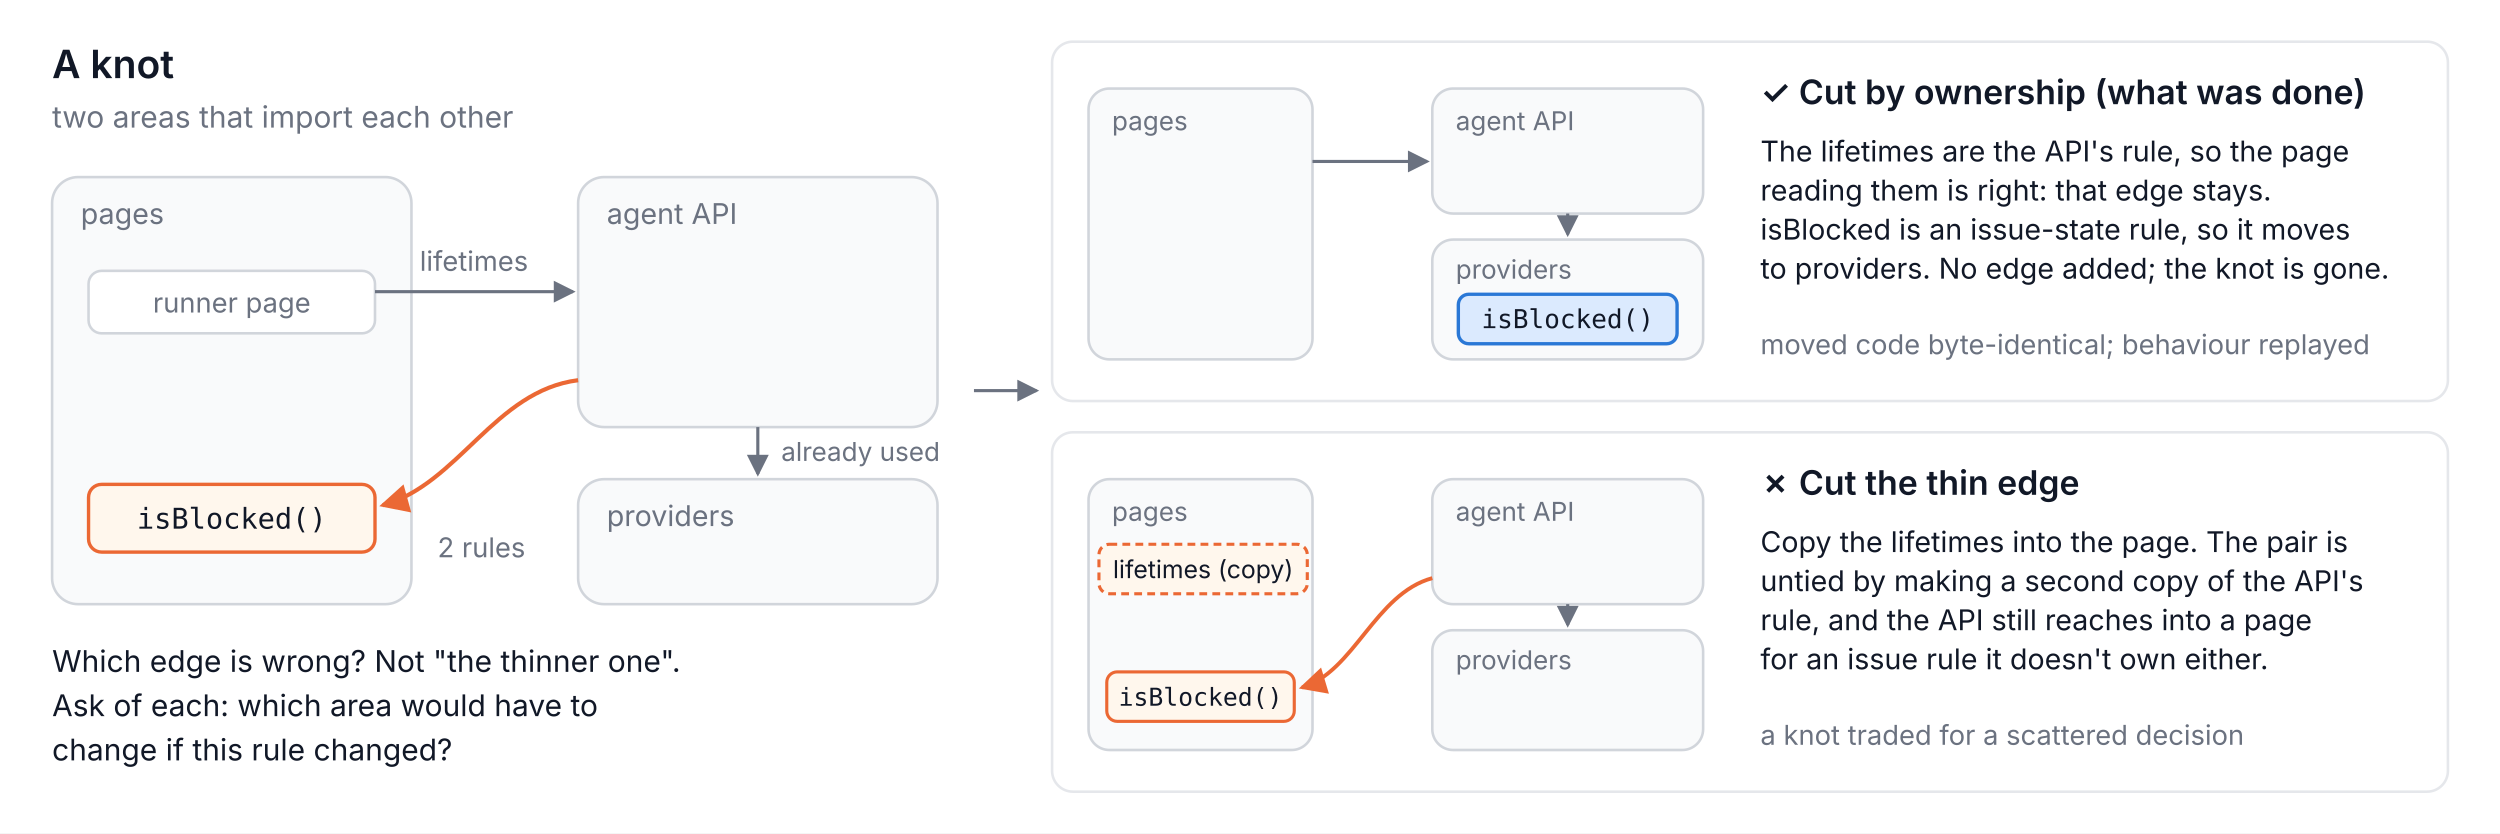
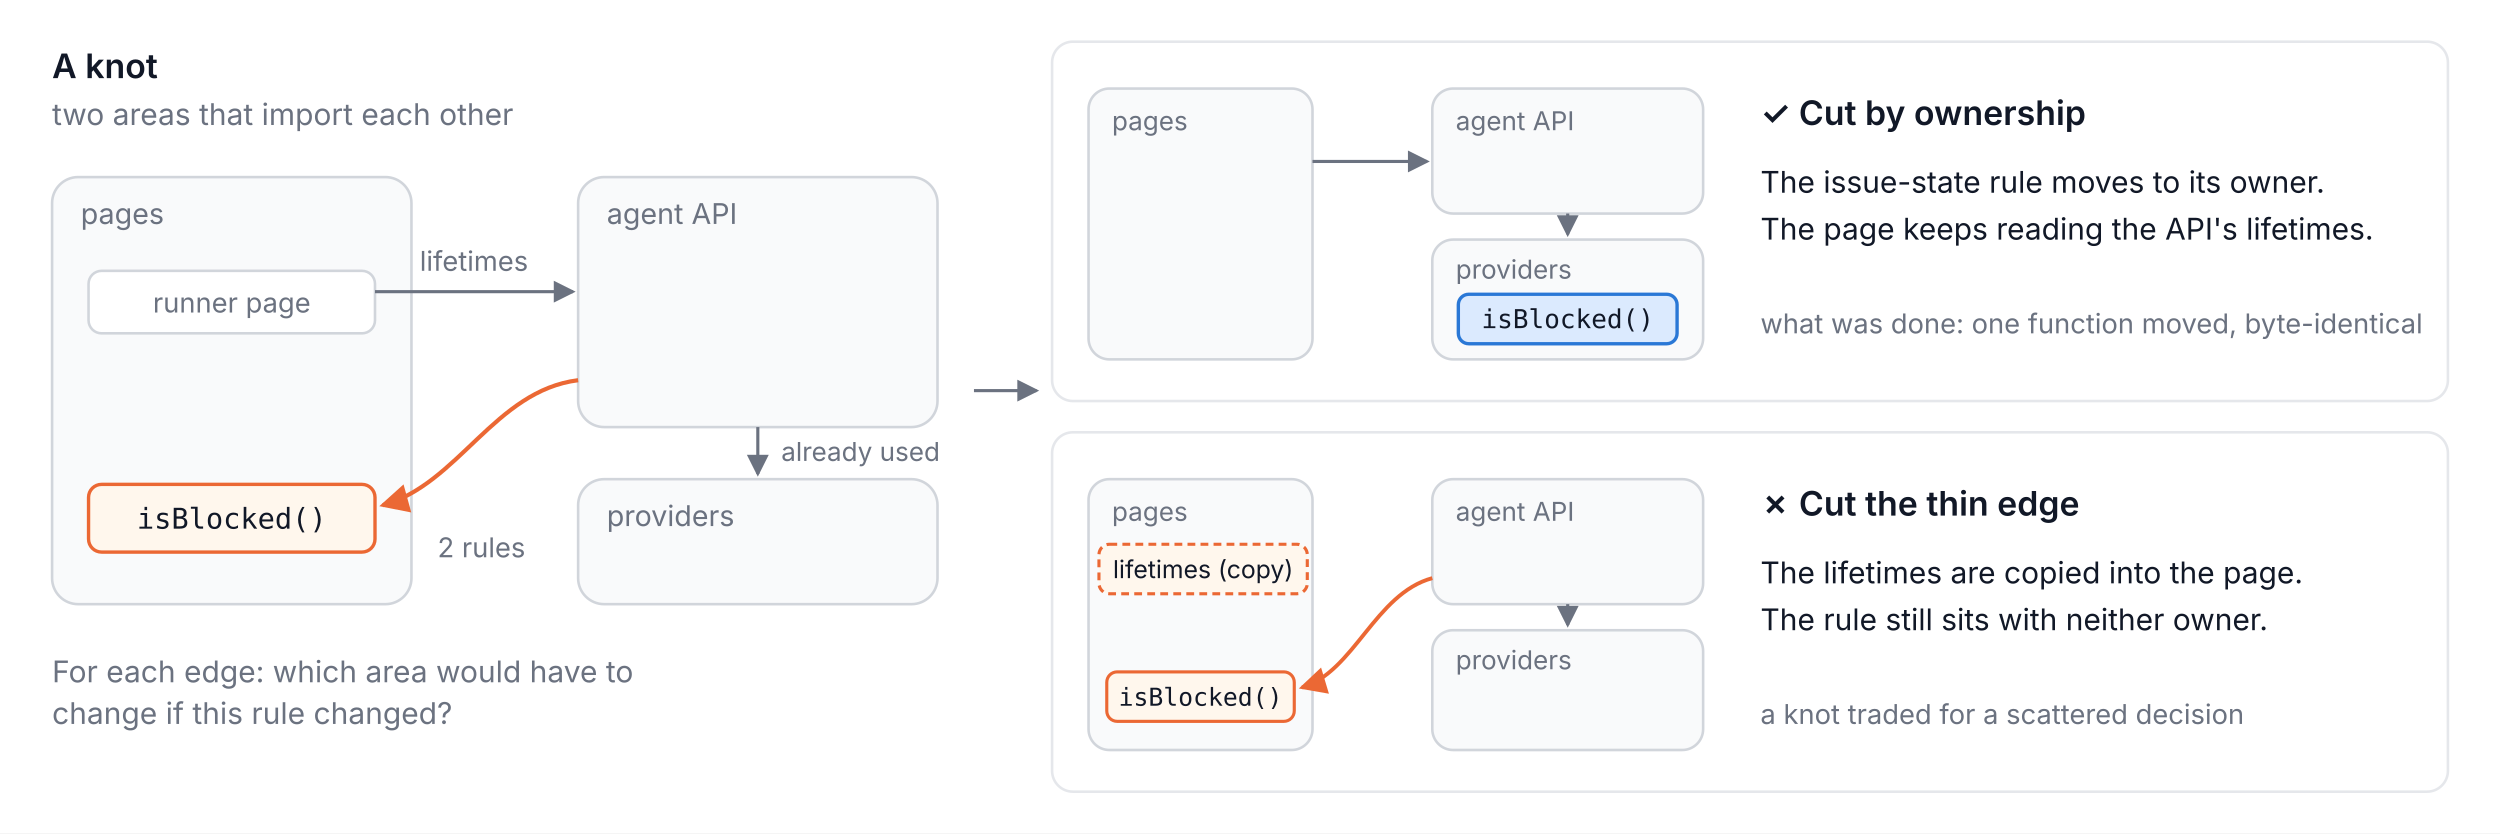
<svg xmlns="http://www.w3.org/2000/svg" width="960" height="320" viewBox="0 0 960 320" font-family="Inter, system-ui, sans-serif" font-size="12" role="img" aria-label="A knot between the agent API and the pages area. The pages area imports one thing from the API, the runner lifetimes, which the API owns. The API imports an issue-state rule, isBlocked, from a page module. Cutting by ownership moves isBlocked to providers, its owner, and keeps the thin edge. Cutting the thin edge instead would copy the API's lifetimes into the page, a second copy of a decision.">
  <style data-figure-theme="1">@media (prefers-color-scheme: dark){rect[fill="#fff"]:not([fill-opacity]),rect[fill="#ffffff"]:not([fill-opacity]),rect[fill="white"]:not([fill-opacity]){fill:#16181d}[stroke="#fff"],[stroke="#ffffff"],[stroke="white"]{stroke:#16181d}circle[fill="#fff"]:not([fill-opacity]),circle[fill="#ffffff"]:not([fill-opacity]),circle[fill="white"]:not([fill-opacity]){fill:#16181d}path[fill="#fff"]:not([fill-opacity]),path[fill="#ffffff"]:not([fill-opacity]),path[fill="white"]:not([fill-opacity]){fill:#16181d}polygon[fill="#fff"]:not([fill-opacity]),polygon[fill="#ffffff"]:not([fill-opacity]),polygon[fill="white"]:not([fill-opacity]){fill:#16181d}ellipse[fill="#fff"]:not([fill-opacity]),ellipse[fill="#ffffff"]:not([fill-opacity]),ellipse[fill="white"]:not([fill-opacity]){fill:#16181d}text[fill="#111827"]:not([data-on-fill]),text[fill="#1f2937"]:not([data-on-fill]),text[fill="#333"]:not([data-on-fill]),text[fill="#1f2328"]:not([data-on-fill]),text[fill="#555"]:not([data-on-fill]),text[fill="#475569"]:not([data-on-fill]){fill:#e6e6e6}[stroke="#111827"],[stroke="#1f2937"],[stroke="#333"],[stroke="#1f2328"],[stroke="#555"],[stroke="#475569"]{stroke:#e6e6e6}text[fill="#6b7280"]:not([data-on-fill]),text[fill="#666"]:not([data-on-fill]),text[fill="#667085"]:not([data-on-fill]),text[fill="#888"]:not([data-on-fill]),text[fill="#6e7781"]:not([data-on-fill]),text[fill="#999"]:not([data-on-fill]),text[fill="#aaa"]:not([data-on-fill]),text[fill="#bbb"]:not([data-on-fill]),text[fill="#9ca3af"]:not([data-on-fill]),text[fill="#94a3b8"]:not([data-on-fill]){fill:#9aa0a6}[stroke="#6b7280"],[stroke="#666"],[stroke="#667085"],[stroke="#888"],[stroke="#6e7781"],[stroke="#999"],[stroke="#aaa"],[stroke="#bbb"],[stroke="#9ca3af"],[stroke="#94a3b8"]{stroke:#9aa0a6}[stroke="#e5e7eb"],[stroke="#eee"],[stroke="#d1d5db"],[stroke="#f0f0f0"],[stroke="#cbd5e1"],[stroke="#d9d9d9"]{stroke:#2c313a}[fill="#f3f4f6"],[fill="#f9fafb"]{fill:#1f222a}rect[fill="#f0f0f0"],rect[fill="#d1d5db"],rect[fill="#e5e7eb"],rect[fill="#eee"]{fill:#2c313a}text:not([fill]):not([class]):not([data-on-fill]){fill:#e6e6e6}rect[fill="#1f2937"],circle[fill="#1f2937"],path[fill="#1f2937"]{fill:#4b5563}rect[fill="#3b1f5e"],circle[fill="#3b1f5e"],path[fill="#3b1f5e"]{fill:#553185}svg .t,svg .h{fill:#e6e6e6}svg .a,svg .s{fill:#9aa0a6}svg .f{fill:#1f222a;stroke:#2c313a}svg .g{stroke:#2c313a}rect[fill="#dbeafe"]{fill:#1d2d44}rect[fill="#93c5fd"]{fill:#2a5a9a}rect[fill="#fff7ed"]{fill:#2a2118}}</style>
  <defs>
    <marker id="ah" viewBox="0 0 8 8" refX="7" refY="4" markerWidth="7" markerHeight="7" orient="auto">
      <path d="M0 0 L8 4 L0 8 z" fill="#6b7280" />
    </marker>
    <marker id="ao" viewBox="0 0 8 8" refX="7" refY="4" markerWidth="7" markerHeight="7" orient="auto">
      <path d="M0 0 L8 4 L0 8 z" fill="#eb6834" />
    </marker>
  </defs>
  <rect x="0" y="0" width="960" height="320" fill="#fff" />
-   <text x="20" y="30" font-size="15" font-weight="600" fill="#111827">A knot</text>
-   <text x="20" y="49" font-size="11.5" fill="#6b7280">two areas that import each other</text>
+   <text x="20" y="30" font-size="13" font-weight="600" fill="#111827">A knot</text>
+   <text x="20" y="48" font-size="11.5" fill="#6b7280">two areas that import each other</text>
  <rect x="20" y="68" width="138" height="164" rx="10" fill="#f9fafb" stroke="#d1d5db" />
  <rect x="222" y="68" width="138" height="96" rx="10" fill="#f9fafb" stroke="#d1d5db" />
  <rect x="222" y="184" width="138" height="48" rx="10" fill="#f9fafb" stroke="#d1d5db" />
  <text x="31" y="86" font-size="11" fill="#6b7280">pages</text>
  <text x="233" y="86" font-size="11" fill="#6b7280">agent API</text>
  <text x="233" y="202" font-size="11" fill="#6b7280">providers</text>
  <rect x="34" y="104" width="110" height="24" rx="5" fill="#fff" stroke="#d1d5db" />
  <text x="89" y="120" font-size="10.5" fill="#6b7280" text-anchor="middle">runner page</text>
  <rect x="34" y="186" width="110" height="26" rx="5" fill="#fff7ed" stroke="#eb6834" stroke-width="1.3" />
  <text x="89" y="203" font-size="11" fill="#111827" text-anchor="middle" font-family="JetBrains Mono, ui-monospace, monospace">isBlocked()</text>
  <line x1="144" y1="112" x2="220" y2="112" stroke="#6b7280" stroke-width="1.2" marker-end="url(#ah)" />
  <text x="182" y="104" font-size="10.5" fill="#6b7280" text-anchor="middle">lifetimes</text>
  <path d="M222 146 C 190 150, 176 186, 147 194" fill="none" stroke="#eb6834" stroke-width="1.6" marker-end="url(#ao)" />
  <text x="168" y="214" font-size="10.5" fill="#6b7280">2 rules</text>
  <line x1="291" y1="164" x2="291" y2="182" stroke="#6b7280" stroke-width="1.2" marker-end="url(#ah)" />
  <text x="300" y="177" font-size="10" fill="#6b7280">already used</text>
-   <text x="20" y="258" font-size="11.5" fill="#111827">Which edge is wrong? Not "the thinner one".</text>
-   <text x="20" y="275" font-size="11.5" fill="#111827">Ask of each: which area would have to</text>
-   <text x="20" y="292" font-size="11.5" fill="#111827">change if this rule changed?</text>
+   <text x="20" y="262" font-size="11.5" fill="#6b7280">For each edge: which area would have to</text>
+   <text x="20" y="278" font-size="11.5" fill="#6b7280">change if this rule changed?</text>
  <line x1="374" y1="150" x2="398" y2="150" stroke="#6b7280" stroke-width="1.2" marker-end="url(#ah)" />
  <g transform="translate(404,0)">
    <rect x="0" y="16" width="536" height="138" rx="8" fill="#fff" stroke="#e5e7eb" />
    <rect x="14" y="34" width="86" height="104" rx="8" fill="#f9fafb" stroke="#d1d5db" />
    <rect x="146" y="34" width="104" height="48" rx="8" fill="#f9fafb" stroke="#d1d5db" />
    <rect x="146" y="92" width="104" height="46" rx="8" fill="#f9fafb" stroke="#d1d5db" />
    <text x="23" y="50" font-size="10" fill="#6b7280">pages</text>
    <text x="155" y="50" font-size="10" fill="#6b7280">agent API</text>
    <text x="155" y="107" font-size="10" fill="#6b7280">providers</text>
    <line x1="100" y1="62" x2="144" y2="62" stroke="#6b7280" stroke-width="1.2" marker-end="url(#ah)" />
    <line x1="198" y1="82" x2="198" y2="90" stroke="#6b7280" stroke-width="1.2" marker-end="url(#ah)" />
    <rect x="156" y="113" width="84" height="19" rx="4" fill="#dbeafe" stroke="#2a78d6" stroke-width="1.3" />
    <text x="198" y="126" font-size="10" fill="#111827" text-anchor="middle" font-family="JetBrains Mono, ui-monospace, monospace">isBlocked()</text>
-     <text x="272" y="40" font-size="13" font-weight="600" fill="#111827">✓ Cut by ownership (what was done)</text>
-     <text x="272" y="62" font-size="11" fill="#111827">The lifetimes are the API's rule, so the page</text>
-     <text x="272" y="77" font-size="11" fill="#111827">reading them is right: that edge stays.</text>
-     <text x="272" y="92" font-size="11" fill="#111827">isBlocked is an issue-state rule, so it moves</text>
-     <text x="272" y="107" font-size="11" fill="#111827">to providers. No edge added; the knot is gone.</text>
-     <text x="272" y="136" font-size="10.5" fill="#6b7280">moved code byte-identical; behaviour replayed</text>
+     <text x="272" y="48" font-size="13" font-weight="600" fill="#111827">✓ Cut by ownership</text>
+     <text x="272" y="74" font-size="11.5" fill="#111827">The issue-state rule moves to its owner.</text>
+     <text x="272" y="92" font-size="11.5" fill="#111827">The page keeps reading the API's lifetimes.</text>
+     <text x="272" y="128" font-size="10.5" fill="#6b7280">what was done: one function moved, byte-identical</text>
  </g>
  <g transform="translate(404,0)">
    <rect x="0" y="166" width="536" height="138" rx="8" fill="#fff" stroke="#e5e7eb" />
    <rect x="14" y="184" width="86" height="104" rx="8" fill="#f9fafb" stroke="#d1d5db" />
    <rect x="146" y="184" width="104" height="48" rx="8" fill="#f9fafb" stroke="#d1d5db" />
    <rect x="146" y="242" width="104" height="46" rx="8" fill="#f9fafb" stroke="#d1d5db" />
    <text x="23" y="200" font-size="10" fill="#6b7280">pages</text>
    <text x="155" y="200" font-size="10" fill="#6b7280">agent API</text>
    <text x="155" y="257" font-size="10" fill="#6b7280">providers</text>
    <rect x="18" y="209" width="80" height="19" rx="4" fill="#fff7ed" stroke="#eb6834" stroke-width="1.2" stroke-dasharray="3 2" />
    <text x="58" y="222" font-size="9.5" fill="#111827" text-anchor="middle">lifetimes (copy)</text>
    <rect x="21" y="258" width="72" height="19" rx="4" fill="#fff7ed" stroke="#eb6834" stroke-width="1.2" />
    <text x="57" y="271" font-size="9.5" fill="#111827" text-anchor="middle" font-family="JetBrains Mono, ui-monospace, monospace">isBlocked()</text>
    <path d="M146 222 C 124 228, 116 258, 96 264" fill="none" stroke="#eb6834" stroke-width="1.5" marker-end="url(#ao)" />
    <line x1="198" y1="232" x2="198" y2="240" stroke="#6b7280" stroke-width="1.2" marker-end="url(#ah)" />
-     <text x="272" y="190" font-size="13" font-weight="600" fill="#111827">✗ Cut the thin edge</text>
-     <text x="272" y="212" font-size="11" fill="#111827">Copy the lifetimes into the page. The pair is</text>
-     <text x="272" y="227" font-size="11" fill="#111827">untied by making a second copy of the API's</text>
-     <text x="272" y="242" font-size="11" fill="#111827">rule, and the API still reaches into a page</text>
-     <text x="272" y="257" font-size="11" fill="#111827">for an issue rule it doesn't own either.</text>
-     <text x="272" y="286" font-size="10.5" fill="#6b7280">a knot traded for a scattered decision</text>
+     <text x="272" y="198" font-size="13" font-weight="600" fill="#111827">✗ Cut the thin edge</text>
+     <text x="272" y="224" font-size="11.5" fill="#111827">The lifetimes are copied into the page.</text>
+     <text x="272" y="242" font-size="11.5" fill="#111827">The rule still sits with neither owner.</text>
+     <text x="272" y="278" font-size="10.5" fill="#6b7280">a knot traded for a scattered decision</text>
  </g>
</svg>
